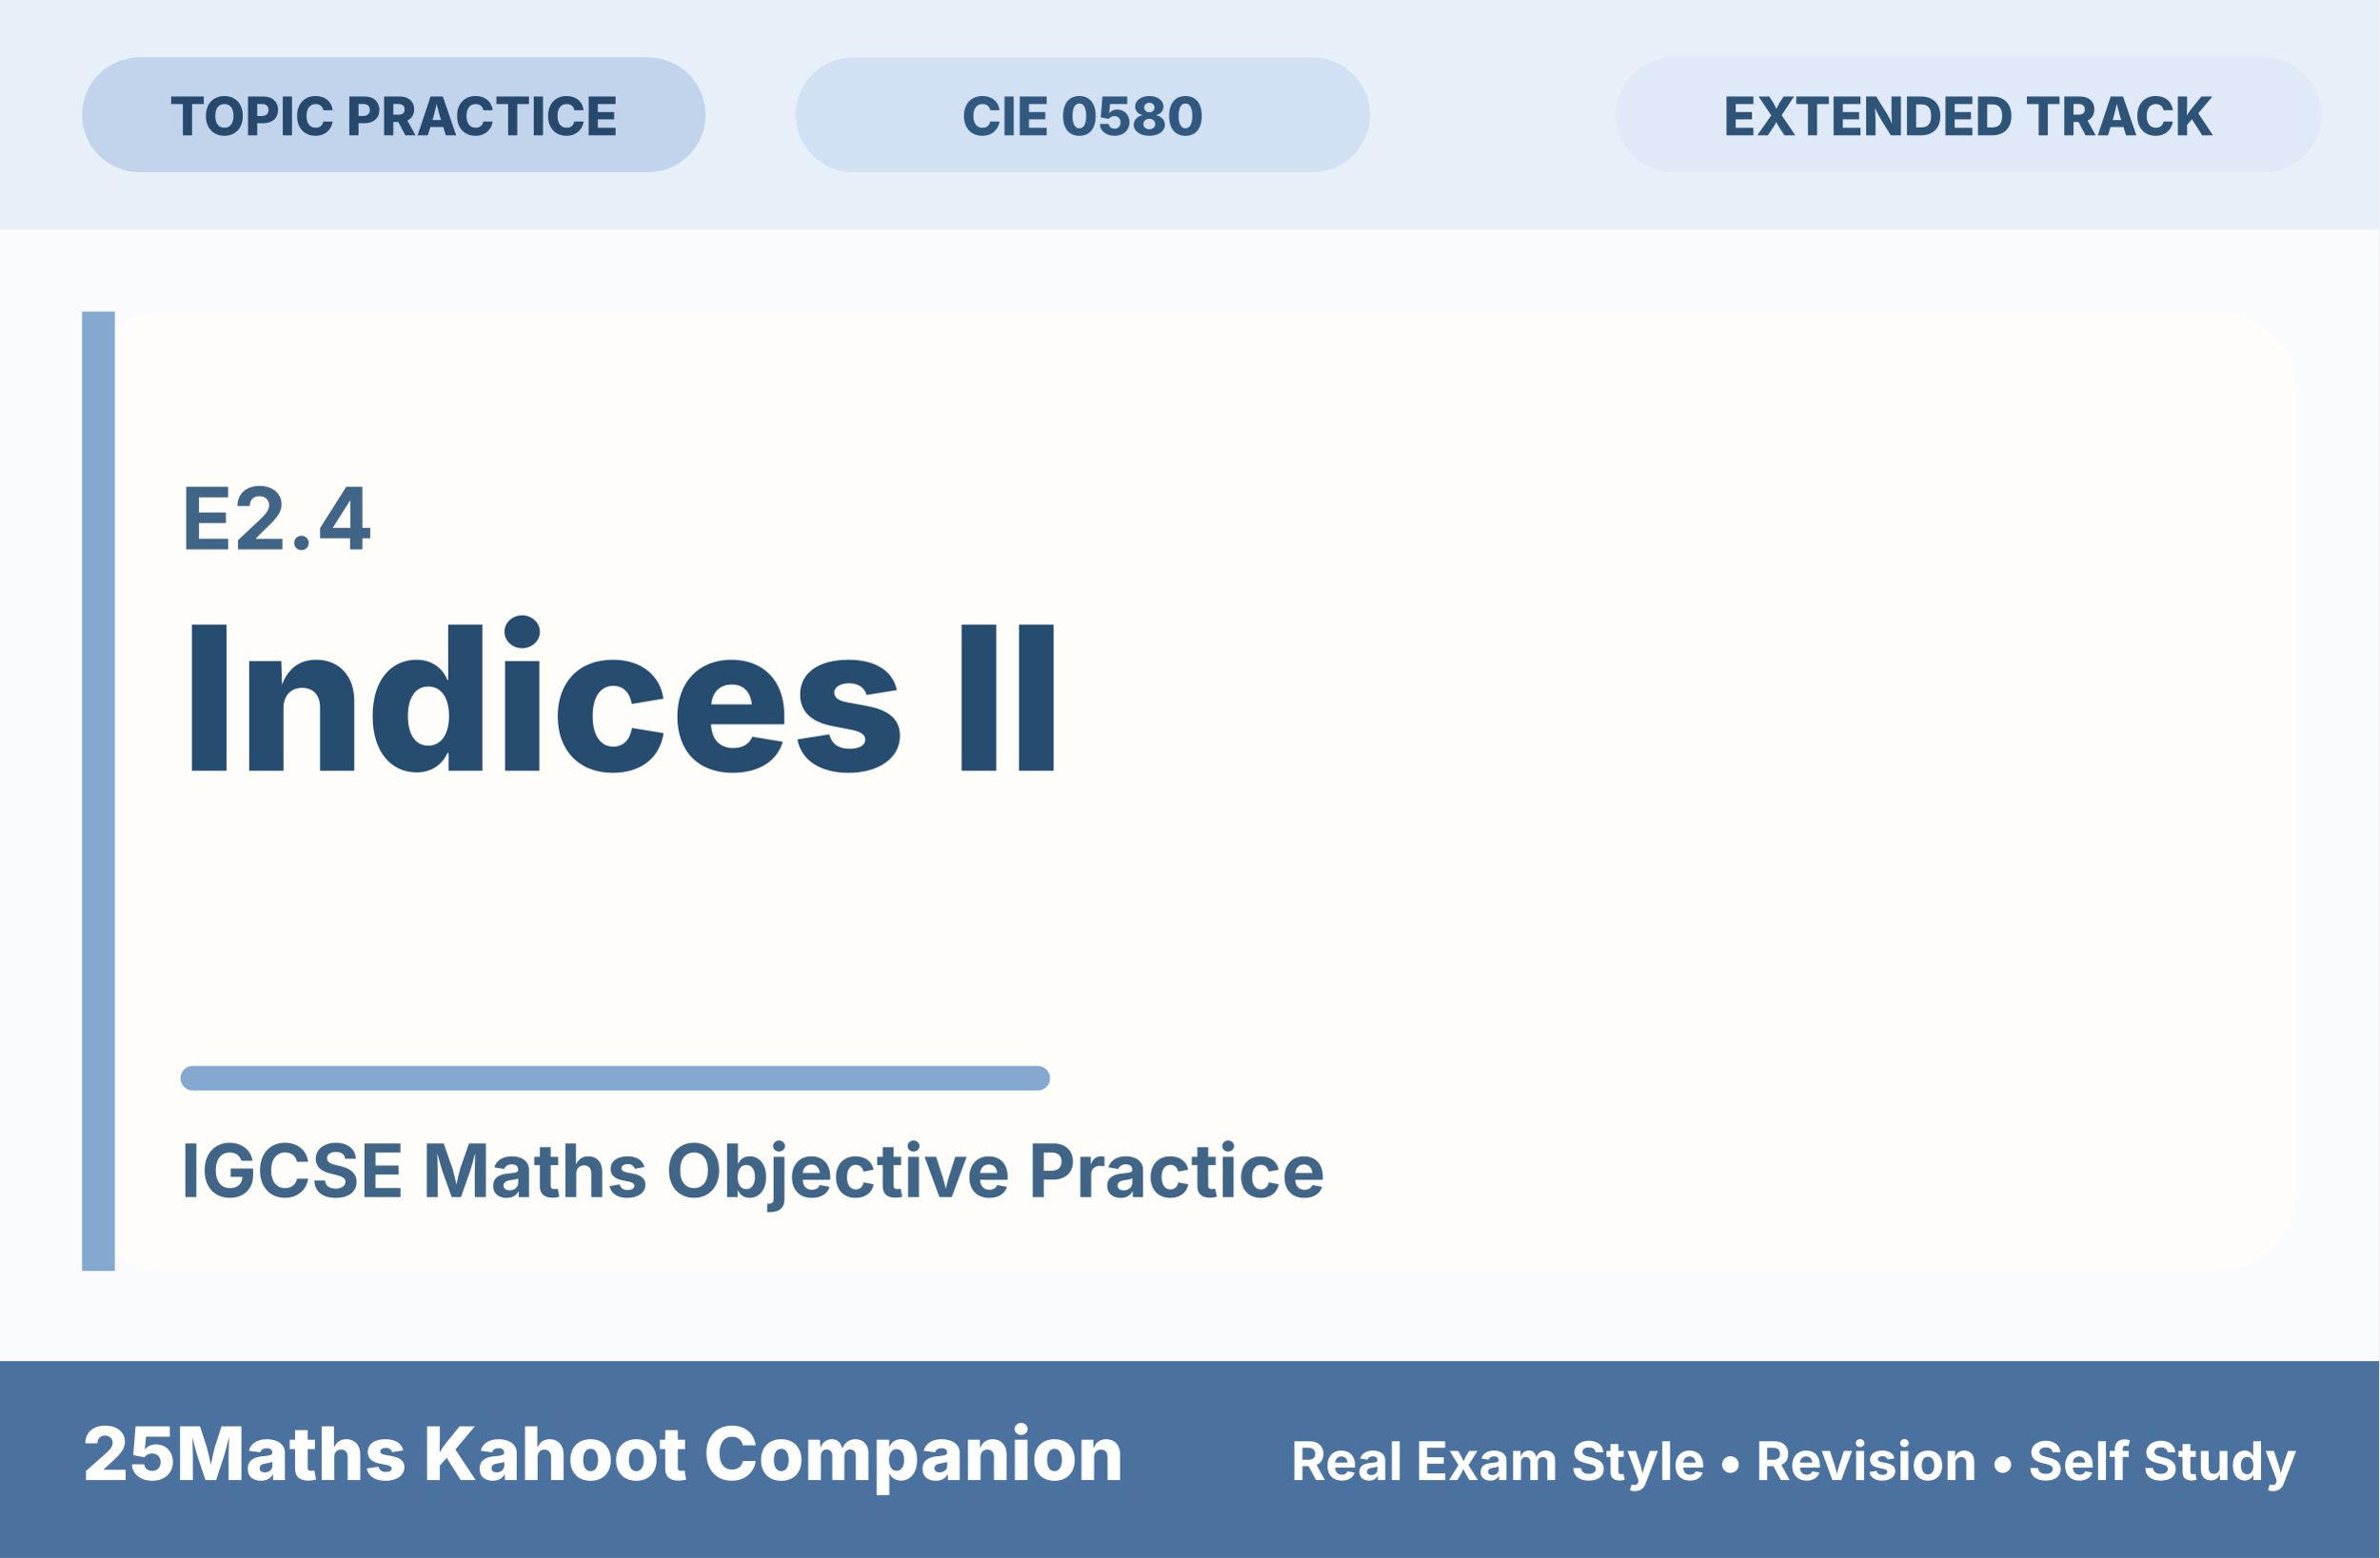
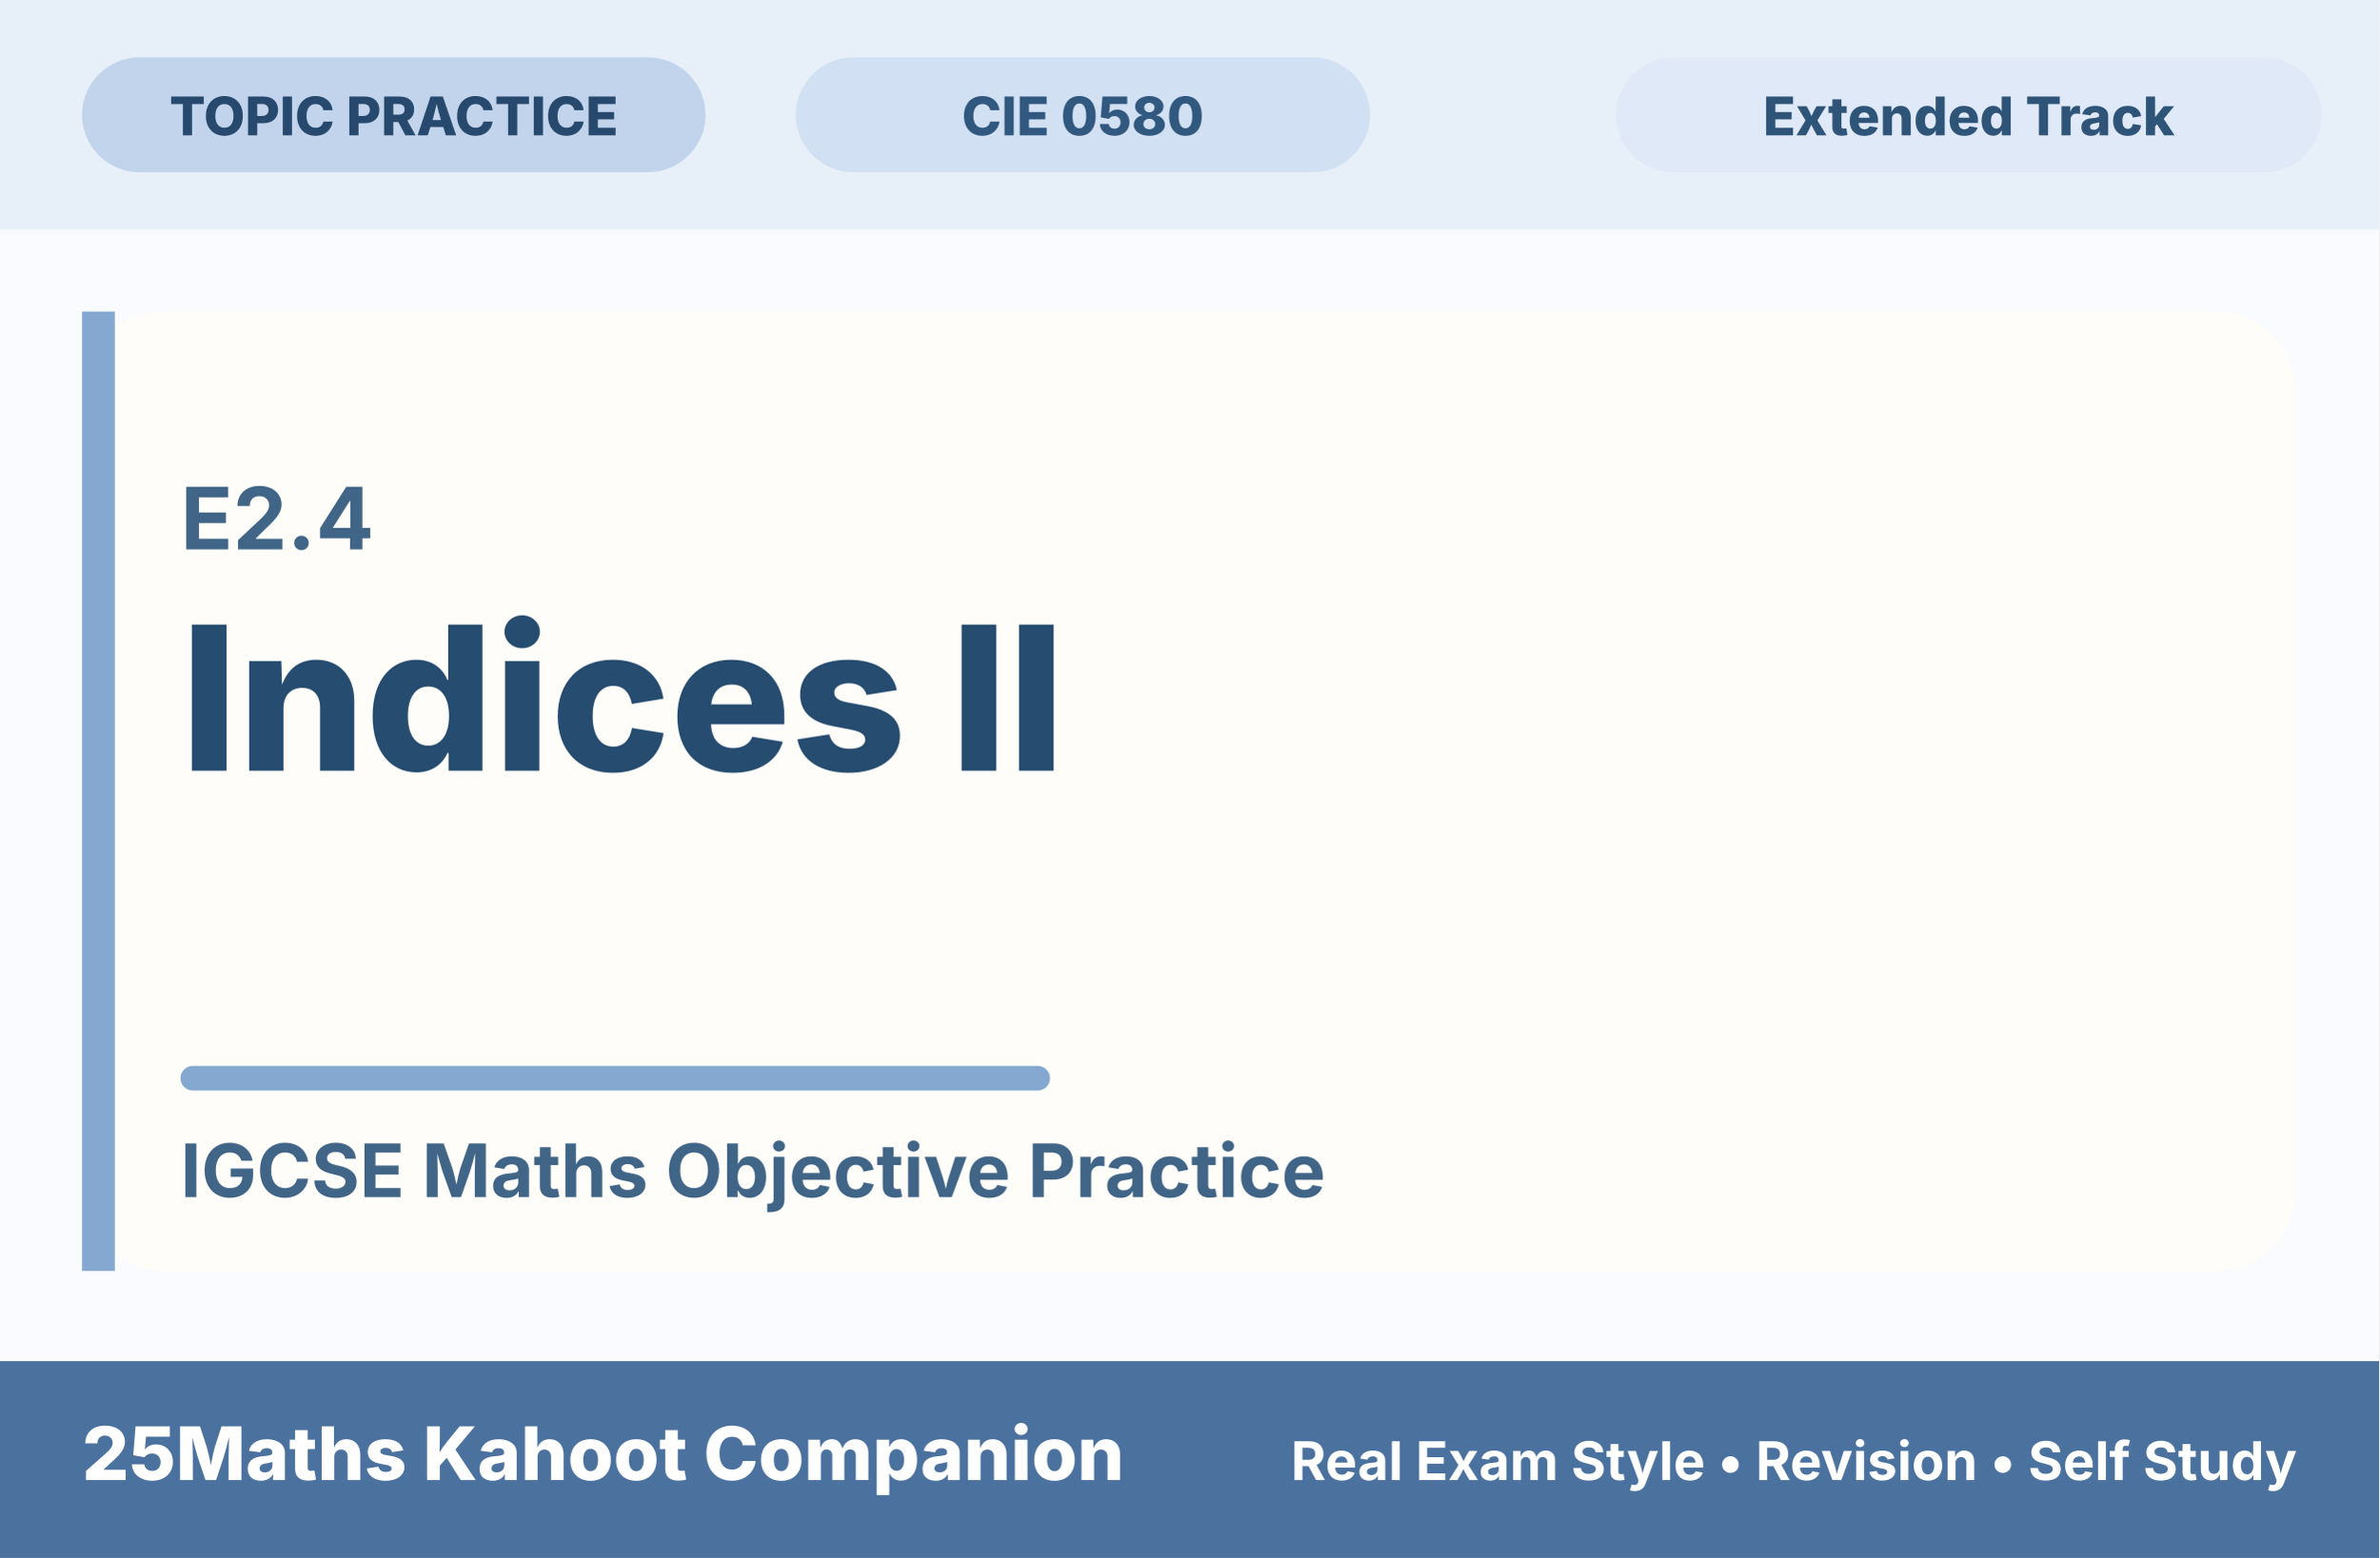
<svg xmlns="http://www.w3.org/2000/svg" width="2320" height="1520" viewBox="0 0 580 380" role="img" aria-label="E2.4 Kahoot cover" text-rendering="geometricPrecision" shape-rendering="geometricPrecision">
  <rect width="580" height="380" fill="#F9FBFE" />
  <rect x="0" y="0" width="580" height="56" fill="#E7EFF8" />
  <rect x="20" y="14" width="152" height="28" rx="14" fill="#C2D4EC" />
  <text x="96" y="33" text-anchor="middle" font-family="Avenir Next, Inter, Arial, sans-serif" font-size="13" font-weight="800" fill="#27496D">TOPIC PRACTICE</text>
  <rect x="194" y="14" width="140" height="28" rx="14" fill="#D2E0F3" />
  <text x="264" y="33" text-anchor="middle" font-family="Avenir Next, Inter, Arial, sans-serif" font-size="13" font-weight="800" fill="#31587F">CIE 0580</text>
  <rect x="394" y="14" width="172" height="28" rx="14" fill="#E0E9F8" />
-   <text x="480" y="33" text-anchor="middle" font-family="Avenir Next, Inter, Arial, sans-serif" font-size="13" font-weight="800" fill="#2E5478">EXTENDED TRACK</text>
+   <text x="480" y="33" text-anchor="middle" font-family="Avenir Next, Inter, Arial, sans-serif" font-size="13" font-weight="800" fill="#2E5478">Extended Track</text>
  <rect x="20" y="76" width="540" height="234" rx="20" fill="#FFFDF9" />
  <rect x="20" y="76" width="8" height="234" fill="#84A8CF" />
  <text x="44" y="134" font-family="Avenir Next, Inter, Arial, sans-serif" font-size="21" font-weight="700" fill="#406587">E2.4</text>
  <text x="44" y="188" font-family="Avenir Next, Inter, Arial, sans-serif" font-size="49" font-weight="800" fill="#264C70">Indices II</text>
  <rect x="44" y="260" width="212" height="6" rx="3" fill="#84A8CF" />
  <text x="44" y="292" font-family="Avenir Next, Inter, Arial, sans-serif" font-size="18" font-weight="700" fill="#406587">IGCSE Maths Objective Practice</text>
  <rect x="0" y="332" width="580" height="48" fill="#4B729F" />
  <text x="20" y="361" font-family="Avenir Next, Inter, Arial, sans-serif" font-size="18" font-weight="800" fill="#FFFFFF">25Maths Kahoot Companion</text>
  <text x="560" y="361" text-anchor="end" font-family="Avenir Next, Inter, Arial, sans-serif" font-size="13" font-weight="700" fill="#FFFFFF">Real Exam Style • Revision • Self Study</text>
</svg>
